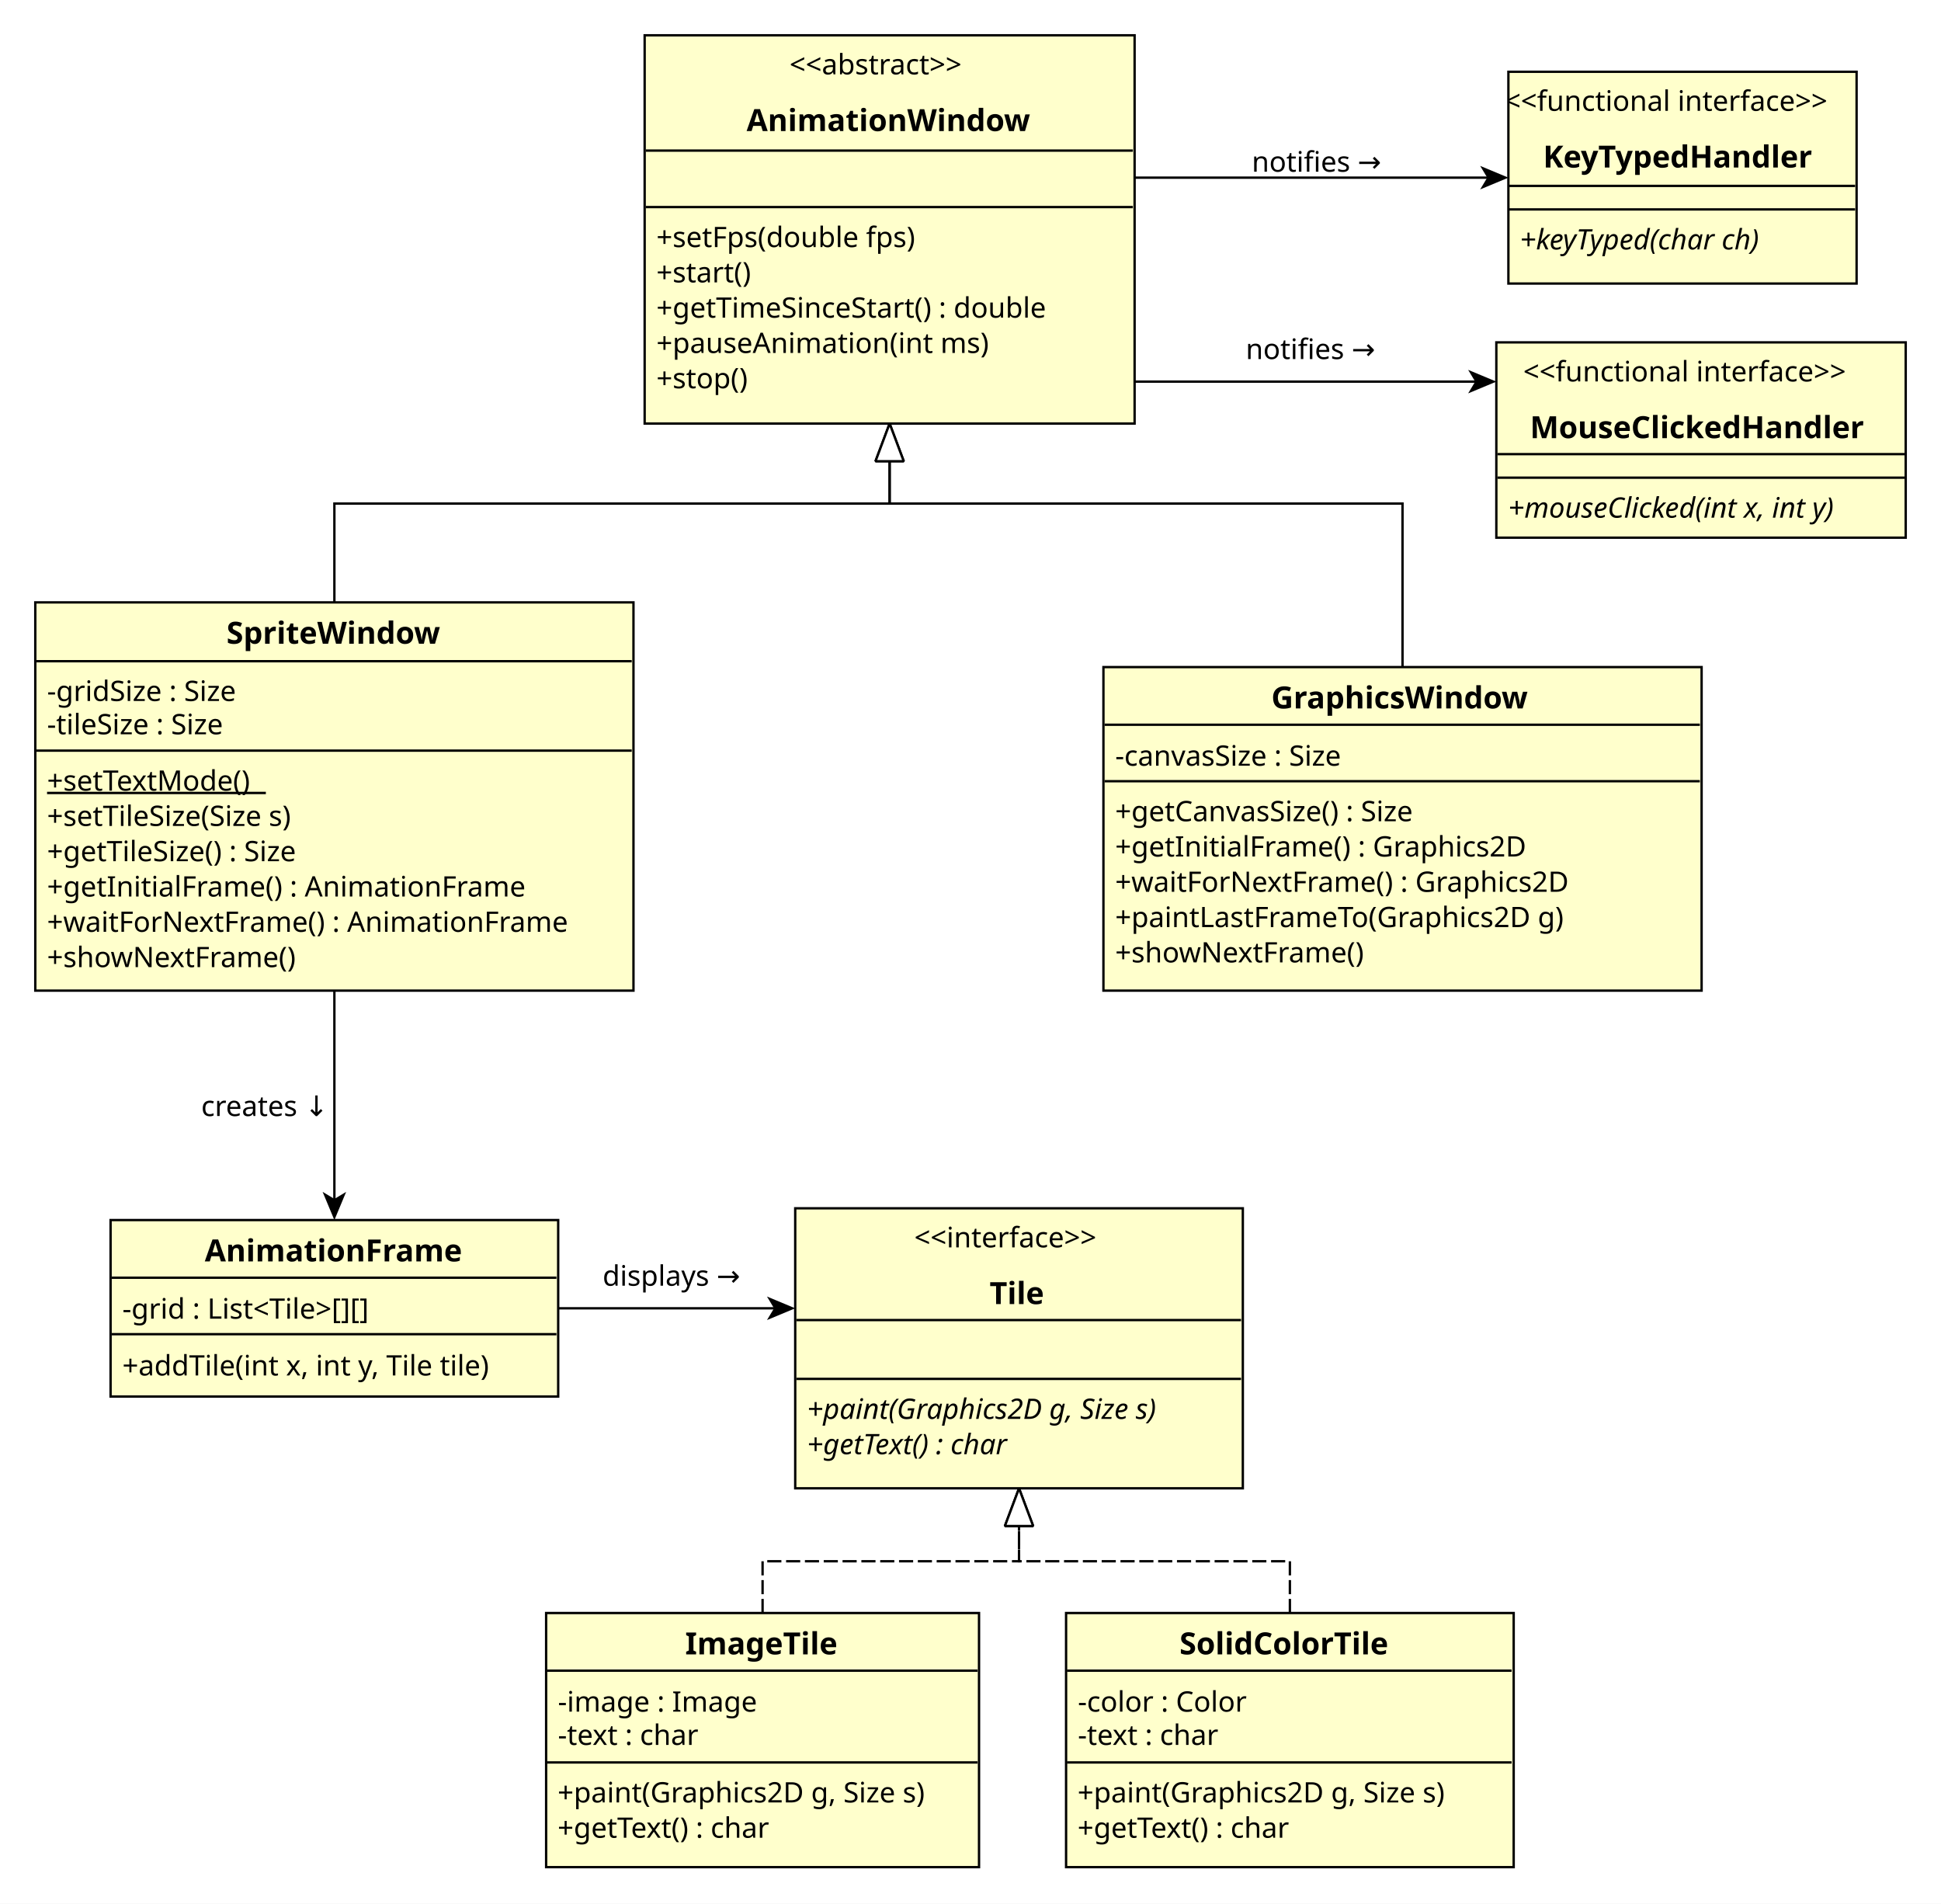
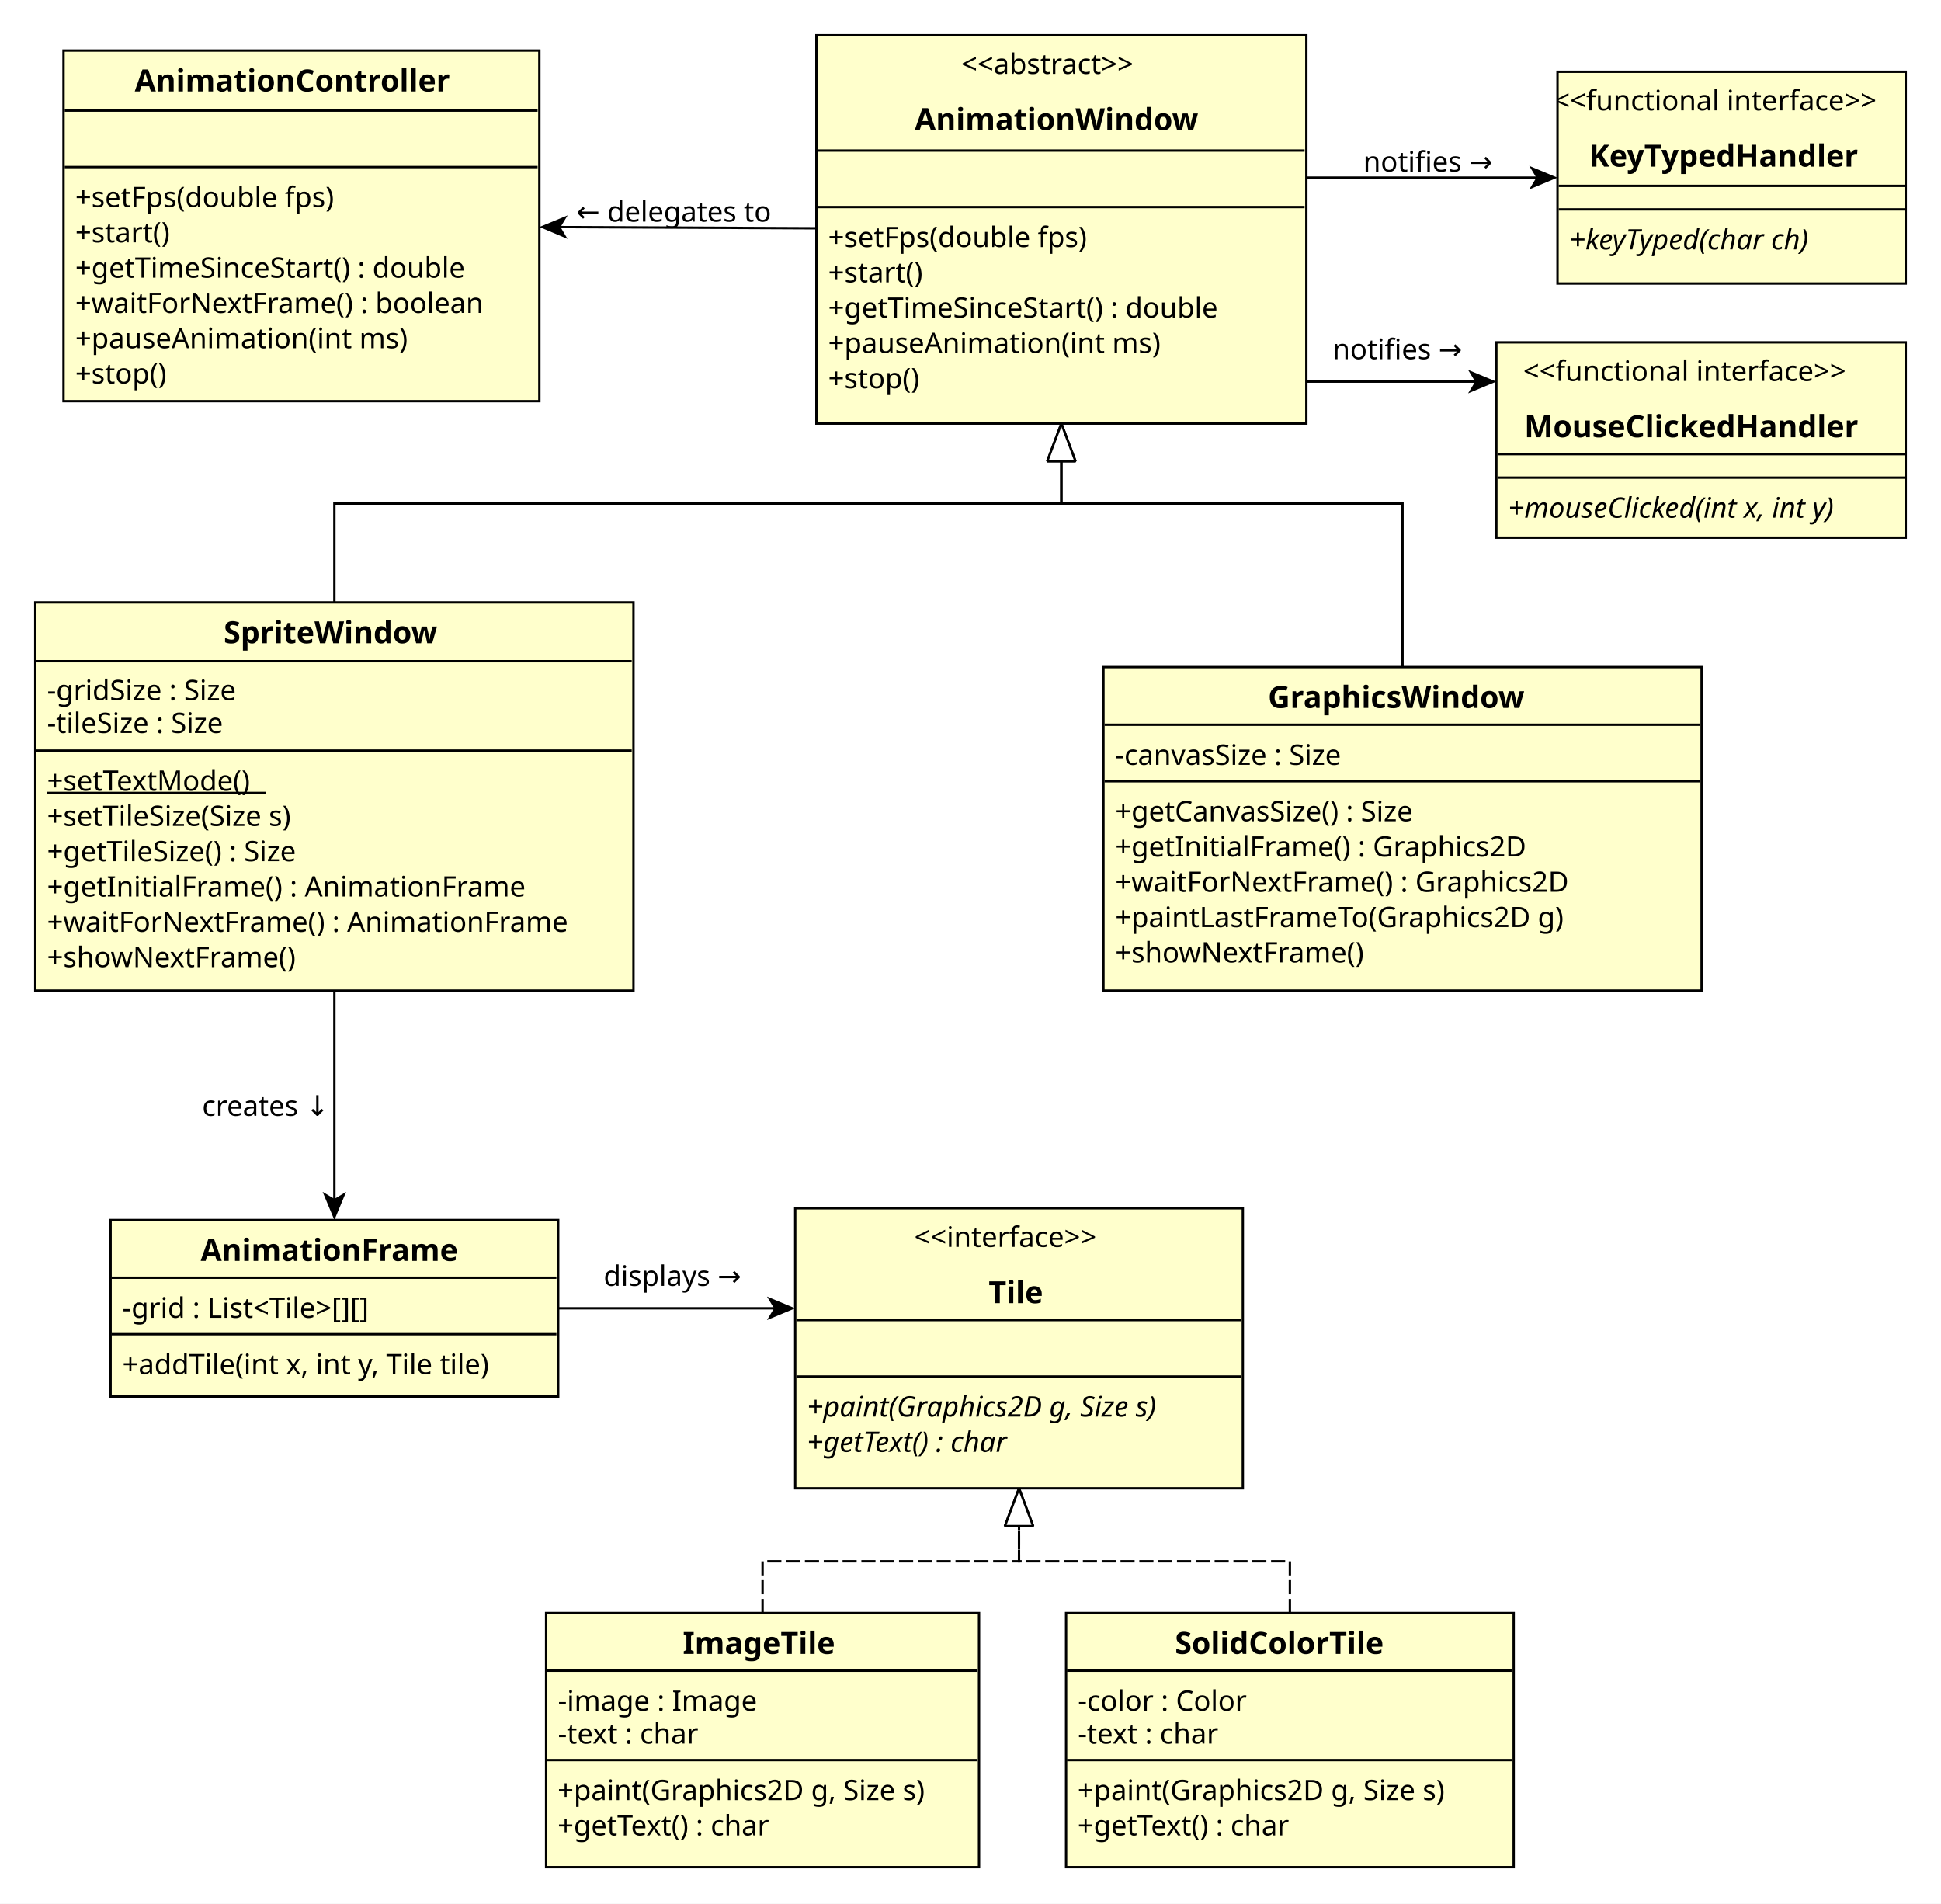
<svg xmlns="http://www.w3.org/2000/svg" fill-opacity="1" color-rendering="auto" color-interpolation="auto" text-rendering="auto" stroke="black" stroke-linecap="square" width="825" stroke-miterlimit="10" shape-rendering="auto" stroke-opacity="1" fill="black" stroke-dasharray="none" font-weight="normal" stroke-width="1" height="809" font-family="'Dialog'" font-style="normal" stroke-linejoin="miter" font-size="12px" stroke-dashoffset="0" image-rendering="auto">
  <defs id="genericDefs" />
  <g>
    <defs id="defs1">
      <clipPath clipPathUnits="userSpaceOnUse" id="clipPath1">
        <path d="M0 0 L825 0 L825 809 L0 809 L0 0 Z" />
      </clipPath>
      <clipPath clipPathUnits="userSpaceOnUse" id="clipPath2">
        <path d="M93 -129 L918 -129 L918 680 L93 680 L93 -129 Z" />
      </clipPath>
      <clipPath clipPathUnits="userSpaceOnUse" id="clipPath3">
        <path d="M108 127 L108 292 L362 292 L362 127 Z" />
      </clipPath>
      <clipPath clipPathUnits="userSpaceOnUse" id="clipPath4">
        <path d="M0 0 L0 90 L235 90 L235 0 Z" />
      </clipPath>
      <clipPath clipPathUnits="userSpaceOnUse" id="clipPath5">
        <path d="M140 389 L140 464 L330 464 L330 389 Z" />
      </clipPath>
      <clipPath clipPathUnits="userSpaceOnUse" id="clipPath6">
        <path d="M431 384 L431 503 L621 503 L621 384 Z" />
      </clipPath>
      <clipPath clipPathUnits="userSpaceOnUse" id="clipPath7">
        <path d="M0 0 L0 30 L175 30 L175 0 Z" />
      </clipPath>
      <clipPath clipPathUnits="userSpaceOnUse" id="clipPath8">
        <path d="M325 556 L325 664 L509 664 L509 556 Z" />
      </clipPath>
      <clipPath clipPathUnits="userSpaceOnUse" id="clipPath9">
        <path d="M546 556 L546 664 L736 664 L736 556 Z" />
      </clipPath>
      <clipPath clipPathUnits="userSpaceOnUse" id="clipPath10">
-         <path d="M734 -98 L734 -8 L882 -8 L882 -98 Z" />
+         <path d="M755 -98 L755 -8 L903 -8 L903 -98 Z" />
      </clipPath>
      <clipPath clipPathUnits="userSpaceOnUse" id="clipPath11">
        <path d="M0 0 L0 15 L125 15 L125 0 Z" />
      </clipPath>
      <clipPath clipPathUnits="userSpaceOnUse" id="clipPath12">
        <path d="M729 16 L729 99 L903 99 L903 16 Z" />
      </clipPath>
      <clipPath clipPathUnits="userSpaceOnUse" id="clipPath13">
        <path d="M0 0 L0 15 L163 15 L163 0 Z" />
      </clipPath>
      <clipPath clipPathUnits="userSpaceOnUse" id="clipPath14">
-         <path d="M367 -114 L367 51 L575 51 L575 -114 Z" />
+         <path d="M440 -114 L440 51 L648 51 L648 -114 Z" />
      </clipPath>
      <clipPath clipPathUnits="userSpaceOnUse" id="clipPath15">
        <path d="M0 0 L0 75 L180 75 L180 0 Z" />
      </clipPath>
      <clipPath clipPathUnits="userSpaceOnUse" id="clipPath16">
        <path d="M562 154 L562 291 L816 291 L816 154 Z" />
      </clipPath>
      <clipPath clipPathUnits="userSpaceOnUse" id="clipPath17">
        <path d="M0 0 L0 75 L210 75 L210 0 Z" />
+       </clipPath>
+       <clipPath clipPathUnits="userSpaceOnUse" id="clipPath18">
+         <path d="M120 -107 L120 42 L322 42 L322 -107 Z" />
+       </clipPath>
+       <clipPath clipPathUnits="userSpaceOnUse" id="clipPath19">
+         <path d="M0 0 L0 90 L180 90 L180 0 Z" />
      </clipPath>
    </defs>
    <g fill="white" text-rendering="geometricPrecision" shape-rendering="geometricPrecision" transform="translate(-93,129)" stroke="white">
      <rect x="93" width="825" height="809" y="-129" clip-path="url(#clipPath2)" stroke="none" />
    </g>
    <g fill="rgb(255,255,204)" text-rendering="geometricPrecision" shape-rendering="geometricPrecision" transform="matrix(1,0,0,1,-93,129)" stroke="rgb(255,255,204)">
      <rect x="108" width="254.25" height="165" y="127" clip-path="url(#clipPath2)" stroke="none" />
    </g>
    <g text-rendering="geometricPrecision" stroke-miterlimit="1.45" shape-rendering="geometricPrecision" transform="matrix(1,0,0,1,-93,129)" stroke-linecap="butt">
      <rect fill="none" x="108" width="254.25" height="165" y="127" clip-path="url(#clipPath2)" />
-       <text x="189.269" font-size="13px" y="144.568" clip-path="url(#clipPath3)" font-family="sans-serif" stroke="none" font-weight="bold" xml:space="preserve">SpriteWindow</text>
+       <text x="188.073" font-size="13px" y="144.352" clip-path="url(#clipPath3)" font-family="sans-serif" stroke="none" font-weight="bold" xml:space="preserve">SpriteWindow</text>
      <line stroke-linecap="square" clip-path="url(#clipPath3)" fill="none" x1="109" x2="361" y1="152" y2="152" stroke-miterlimit="10" />
-       <text x="113" xml:space="preserve" y="168.912" clip-path="url(#clipPath3)" font-family="sans-serif" stroke="none">-gridSize : Size</text>
-       <text x="113" xml:space="preserve" y="183.045" clip-path="url(#clipPath3)" font-family="sans-serif" stroke="none">-tileSize : Size</text>
+       <text x="113" xml:space="preserve" y="168.529" clip-path="url(#clipPath3)" font-family="sans-serif" stroke="none">-gridSize : Size</text>
+       <text x="113" xml:space="preserve" y="182.492" clip-path="url(#clipPath3)" font-family="sans-serif" stroke="none">-tileSize : Size</text>
      <line stroke-linecap="square" clip-path="url(#clipPath3)" fill="none" x1="109" x2="361" y1="190" y2="190" stroke-miterlimit="10" />
    </g>
    <g text-rendering="geometricPrecision" stroke-miterlimit="1.45" shape-rendering="geometricPrecision" font-family="sans-serif" transform="matrix(1,0,0,1,-93,129) translate(113,195)" stroke-linecap="butt">
      <text x="0" xml:space="preserve" y="12" clip-path="url(#clipPath4)" stroke="none">+setTextMode()</text>
      <line y2="13" fill="none" x1="0" clip-path="url(#clipPath4)" x2="93" y1="13" />
      <text x="93" xml:space="preserve" y="12" clip-path="url(#clipPath4)" stroke="none"> </text>
      <text x="0" xml:space="preserve" y="27" clip-path="url(#clipPath4)" stroke="none">+setTileSize(Size s)</text>
      <text x="112" xml:space="preserve" y="27" clip-path="url(#clipPath4)" stroke="none"> </text>
      <text x="0" xml:space="preserve" y="42" clip-path="url(#clipPath4)" stroke="none">+getTileSize() : Size</text>
      <text x="115" xml:space="preserve" y="42" clip-path="url(#clipPath4)" stroke="none"> </text>
      <text x="0" xml:space="preserve" y="57" clip-path="url(#clipPath4)" stroke="none">+getInitialFrame() : AnimationFrame</text>
      <text x="207" xml:space="preserve" y="57" clip-path="url(#clipPath4)" stroke="none"> </text>
      <text x="0" xml:space="preserve" y="72" clip-path="url(#clipPath4)" stroke="none">+waitForNextFrame() : AnimationFrame  </text>
      <text x="235" xml:space="preserve" y="72" clip-path="url(#clipPath4)" stroke="none"> </text>
      <text x="0" xml:space="preserve" y="87" clip-path="url(#clipPath4)" stroke="none">+showNextFrame()</text>
      <text x="110" xml:space="preserve" y="87" clip-path="url(#clipPath4)" stroke="none"> </text>
    </g>
    <g fill="rgb(255,255,204)" text-rendering="geometricPrecision" shape-rendering="geometricPrecision" transform="matrix(1,0,0,1,-93,129)" stroke="rgb(255,255,204)">
      <rect x="140" width="190.25" height="75" y="389.5" clip-path="url(#clipPath2)" stroke="none" />
    </g>
    <g text-rendering="geometricPrecision" stroke-miterlimit="1.45" shape-rendering="geometricPrecision" transform="matrix(1,0,0,1,-93,129)" stroke-linecap="butt">
      <rect fill="none" x="140" width="190.25" height="75" y="389.5" clip-path="url(#clipPath2)" />
-       <text x="180.043" font-size="13px" y="407.068" clip-path="url(#clipPath5)" font-family="sans-serif" stroke="none" font-weight="bold" xml:space="preserve">AnimationFrame</text>
+       <text x="178.288" font-size="13px" y="406.853" clip-path="url(#clipPath5)" font-family="sans-serif" stroke="none" font-weight="bold" xml:space="preserve">AnimationFrame</text>
      <line stroke-linecap="square" clip-path="url(#clipPath5)" fill="none" x1="141" x2="329" y1="414" y2="414" stroke-miterlimit="10" />
-       <text x="145" xml:space="preserve" y="431.412" clip-path="url(#clipPath5)" font-family="sans-serif" stroke="none">-grid : List&lt;Tile&gt;[][]</text>
+       <text x="145" xml:space="preserve" y="431.029" clip-path="url(#clipPath5)" font-family="sans-serif" stroke="none">-grid : List&lt;Tile&gt;[][]</text>
      <line stroke-linecap="square" clip-path="url(#clipPath5)" fill="none" x1="141" x2="329" y1="438" y2="438" stroke-miterlimit="10" />
-       <text x="145" xml:space="preserve" y="455.545" clip-path="url(#clipPath5)" font-family="sans-serif" stroke="none">+addTile(int x, int y, Tile tile)</text>
+       <text x="145" xml:space="preserve" y="454.992" clip-path="url(#clipPath5)" font-family="sans-serif" stroke="none">+addTile(int x, int y, Tile tile)</text>
    </g>
    <g fill="rgb(255,255,204)" text-rendering="geometricPrecision" shape-rendering="geometricPrecision" transform="matrix(1,0,0,1,-93,129)" stroke="rgb(255,255,204)">
      <rect x="431" width="190.25" height="119" y="384.5" clip-path="url(#clipPath2)" stroke="none" />
    </g>
    <g text-rendering="geometricPrecision" stroke-miterlimit="1.45" shape-rendering="geometricPrecision" transform="matrix(1,0,0,1,-93,129)" stroke-linecap="butt">
      <rect fill="none" x="431" width="190.25" height="119" y="384.5" clip-path="url(#clipPath2)" />
-       <text x="481.611" xml:space="preserve" y="401.102" clip-path="url(#clipPath6)" font-family="sans-serif" stroke="none">&lt;&lt;interface&gt;&gt;</text>
-       <text x="513.604" font-size="13px" y="425.201" clip-path="url(#clipPath6)" font-family="sans-serif" stroke="none" font-weight="bold" xml:space="preserve">Tile</text>
+       <text x="481.611" xml:space="preserve" y="400.902" clip-path="url(#clipPath6)" font-family="sans-serif" stroke="none">&lt;&lt;interface&gt;&gt;</text>
+       <text x="513.201" font-size="13px" y="424.815" clip-path="url(#clipPath6)" font-family="sans-serif" stroke="none" font-weight="bold" xml:space="preserve">Tile</text>
      <line stroke-linecap="square" clip-path="url(#clipPath6)" fill="none" x1="432" x2="620" y1="432" y2="432" stroke-miterlimit="10" />
-       <text x="436" xml:space="preserve" y="449.545" clip-path="url(#clipPath6)" font-family="sans-serif" stroke="none"> </text>
-       <line stroke-linecap="square" clip-path="url(#clipPath6)" fill="none" x1="432" x2="620" y1="457" y2="457" stroke-miterlimit="10" />
-     </g>
-     <g stroke-linecap="butt" transform="matrix(1,0,0,1,-93,129) translate(436,462)" text-rendering="geometricPrecision" font-family="sans-serif" shape-rendering="geometricPrecision" font-style="italic" stroke-miterlimit="1.45">
+       <text x="436" xml:space="preserve" y="448.992" clip-path="url(#clipPath6)" font-family="sans-serif" stroke="none"> </text>
+       <line stroke-linecap="square" clip-path="url(#clipPath6)" fill="none" x1="432" x2="620" y1="456" y2="456" stroke-miterlimit="10" />
+     </g>
+     <g stroke-linecap="butt" transform="matrix(1,0,0,1,-93,129) translate(436,461)" text-rendering="geometricPrecision" font-family="sans-serif" shape-rendering="geometricPrecision" font-style="italic" stroke-miterlimit="1.45">
      <text x="0" xml:space="preserve" y="12" clip-path="url(#clipPath7)" stroke="none">+paint(Graphics2D g, Size s)  </text>
      <text x="175" xml:space="preserve" y="12" clip-path="url(#clipPath7)" stroke="none"> </text>
      <text x="0" xml:space="preserve" y="27" clip-path="url(#clipPath7)" stroke="none">+getText() : char</text>
    </g>
    <g fill="rgb(255,255,204)" text-rendering="geometricPrecision" shape-rendering="geometricPrecision" transform="matrix(1,0,0,1,-93,129)" stroke="rgb(255,255,204)">
      <rect x="325.125" width="184" height="108" y="556.5" clip-path="url(#clipPath2)" stroke="none" />
    </g>
    <g text-rendering="geometricPrecision" stroke-miterlimit="1.45" shape-rendering="geometricPrecision" transform="matrix(1,0,0,1,-93,129)" stroke-linecap="butt">
      <rect fill="none" x="325.125" width="184" height="108" y="556.5" clip-path="url(#clipPath2)" />
-       <text x="384.228" font-size="13px" y="574.068" clip-path="url(#clipPath8)" font-family="sans-serif" stroke="none" font-weight="bold" xml:space="preserve">ImageTile</text>
+       <text x="383.203" font-size="13px" y="573.852" clip-path="url(#clipPath8)" font-family="sans-serif" stroke="none" font-weight="bold" xml:space="preserve">ImageTile</text>
      <line stroke-linecap="square" clip-path="url(#clipPath8)" fill="none" x1="326" x2="508" y1="581" y2="581" stroke-miterlimit="10" />
-       <text x="330.125" xml:space="preserve" y="598.412" clip-path="url(#clipPath8)" font-family="sans-serif" stroke="none">-image : Image</text>
-       <text x="330.125" xml:space="preserve" y="612.545" clip-path="url(#clipPath8)" font-family="sans-serif" stroke="none">-text : char</text>
-       <line stroke-linecap="square" clip-path="url(#clipPath8)" fill="none" x1="326" x2="508" y1="620" y2="620" stroke-miterlimit="10" />
-     </g>
-     <g text-rendering="geometricPrecision" stroke-miterlimit="1.45" shape-rendering="geometricPrecision" font-family="sans-serif" transform="matrix(1,0,0,1,-93,129) translate(330,625)" stroke-linecap="butt">
+       <text x="330.125" xml:space="preserve" y="598.029" clip-path="url(#clipPath8)" font-family="sans-serif" stroke="none">-image : Image</text>
+       <text x="330.125" xml:space="preserve" y="611.992" clip-path="url(#clipPath8)" font-family="sans-serif" stroke="none">-text : char</text>
+       <line stroke-linecap="square" clip-path="url(#clipPath8)" fill="none" x1="326" x2="508" y1="619" y2="619" stroke-miterlimit="10" />
+     </g>
+     <g text-rendering="geometricPrecision" stroke-miterlimit="1.45" shape-rendering="geometricPrecision" font-family="sans-serif" transform="matrix(1,0,0,1,-93,129) translate(330,624)" stroke-linecap="butt">
      <text x="0" xml:space="preserve" y="12" clip-path="url(#clipPath7)" stroke="none">+paint(Graphics2D g, Size s)  </text>
      <text x="175" xml:space="preserve" y="12" clip-path="url(#clipPath7)" stroke="none"> </text>
      <text x="0" xml:space="preserve" y="27" clip-path="url(#clipPath7)" stroke="none">+getText() : char</text>
    </g>
    <g fill="rgb(255,255,204)" text-rendering="geometricPrecision" shape-rendering="geometricPrecision" transform="matrix(1,0,0,1,-93,129)" stroke="rgb(255,255,204)">
      <rect x="546.125" width="190.25" height="108" y="556.5" clip-path="url(#clipPath2)" stroke="none" />
    </g>
    <g text-rendering="geometricPrecision" stroke-miterlimit="1.45" shape-rendering="geometricPrecision" transform="matrix(1,0,0,1,-93,129)" stroke-linecap="butt">
      <rect fill="none" x="546.125" width="190.25" height="108" y="556.5" clip-path="url(#clipPath2)" />
-       <text x="594.328" font-size="13px" y="574.068" clip-path="url(#clipPath9)" font-family="sans-serif" stroke="none" font-weight="bold" xml:space="preserve">SolidColorTile</text>
+       <text x="592.376" font-size="13px" y="573.852" clip-path="url(#clipPath9)" font-family="sans-serif" stroke="none" font-weight="bold" xml:space="preserve">SolidColorTile</text>
      <line stroke-linecap="square" clip-path="url(#clipPath9)" fill="none" x1="547" x2="735" y1="581" y2="581" stroke-miterlimit="10" />
-       <text x="551.125" xml:space="preserve" y="598.412" clip-path="url(#clipPath9)" font-family="sans-serif" stroke="none">-color : Color</text>
-       <text x="551.125" xml:space="preserve" y="612.545" clip-path="url(#clipPath9)" font-family="sans-serif" stroke="none">-text : char</text>
-       <line stroke-linecap="square" clip-path="url(#clipPath9)" fill="none" x1="547" x2="735" y1="620" y2="620" stroke-miterlimit="10" />
-     </g>
-     <g text-rendering="geometricPrecision" stroke-miterlimit="1.45" shape-rendering="geometricPrecision" font-family="sans-serif" transform="matrix(1,0,0,1,-93,129) translate(551,625)" stroke-linecap="butt">
+       <text x="551.125" xml:space="preserve" y="598.029" clip-path="url(#clipPath9)" font-family="sans-serif" stroke="none">-color : Color</text>
+       <text x="551.125" xml:space="preserve" y="611.992" clip-path="url(#clipPath9)" font-family="sans-serif" stroke="none">-text : char</text>
+       <line stroke-linecap="square" clip-path="url(#clipPath9)" fill="none" x1="547" x2="735" y1="619" y2="619" stroke-miterlimit="10" />
+     </g>
+     <g text-rendering="geometricPrecision" stroke-miterlimit="1.45" shape-rendering="geometricPrecision" font-family="sans-serif" transform="matrix(1,0,0,1,-93,129) translate(551,624)" stroke-linecap="butt">
      <text x="0" xml:space="preserve" y="12" clip-path="url(#clipPath7)" stroke="none">+paint(Graphics2D g, Size s)  </text>
      <text x="175" xml:space="preserve" y="12" clip-path="url(#clipPath7)" stroke="none"> </text>
      <text x="0" xml:space="preserve" y="27" clip-path="url(#clipPath7)" stroke="none">+getText() : char</text>
    </g>
    <g fill="rgb(255,255,204)" text-rendering="geometricPrecision" shape-rendering="geometricPrecision" transform="matrix(1,0,0,1,-93,129)" stroke="rgb(255,255,204)">
-       <rect x="734.125" width="148" height="90" y="-98.5" clip-path="url(#clipPath2)" stroke="none" />
-     </g>
-     <g text-rendering="geometricPrecision" stroke-miterlimit="1.45" shape-rendering="geometricPrecision" transform="matrix(1,0,0,1,-93,129)" stroke-linecap="butt">
-       <rect fill="none" x="734.125" width="148" height="90" y="-98.5" clip-path="url(#clipPath2)" />
-       <text x="732.551" xml:space="preserve" y="-81.898" clip-path="url(#clipPath10)" font-family="sans-serif" stroke="none">&lt;&lt;functional interface&gt;&gt;</text>
-       <text x="748.87" font-size="13px" y="-57.799" clip-path="url(#clipPath10)" font-family="sans-serif" stroke="none" font-weight="bold" xml:space="preserve">KeyTypedHandler</text>
-       <line stroke-linecap="square" clip-path="url(#clipPath10)" fill="none" x1="735" x2="881" y1="-50" y2="-50" stroke-miterlimit="10" />
-       <line stroke-linecap="square" clip-path="url(#clipPath10)" fill="none" x1="735" x2="881" y1="-40" y2="-40" stroke-miterlimit="10" />
-     </g>
-     <g stroke-linecap="butt" transform="matrix(1,0,0,1,-93,129) translate(739,-35)" text-rendering="geometricPrecision" font-family="sans-serif" shape-rendering="geometricPrecision" font-style="italic" stroke-miterlimit="1.45">
+       <rect x="755" width="148" height="90" y="-98.5" clip-path="url(#clipPath2)" stroke="none" />
+     </g>
+     <g text-rendering="geometricPrecision" stroke-miterlimit="1.45" shape-rendering="geometricPrecision" transform="matrix(1,0,0,1,-93,129)" stroke-linecap="butt">
+       <rect fill="none" x="755" width="148" height="90" y="-98.5" clip-path="url(#clipPath2)" />
+       <text x="753.426" xml:space="preserve" y="-82.098" clip-path="url(#clipPath10)" font-family="sans-serif" stroke="none">&lt;&lt;functional interface&gt;&gt;</text>
+       <text x="768.399" font-size="13px" y="-58.185" clip-path="url(#clipPath10)" font-family="sans-serif" stroke="none" font-weight="bold" xml:space="preserve">KeyTypedHandler</text>
+       <line stroke-linecap="square" clip-path="url(#clipPath10)" fill="none" x1="756" x2="902" y1="-50" y2="-50" stroke-miterlimit="10" />
+       <line stroke-linecap="square" clip-path="url(#clipPath10)" fill="none" x1="756" x2="902" y1="-40" y2="-40" stroke-miterlimit="10" />
+     </g>
+     <g stroke-linecap="butt" transform="matrix(1,0,0,1,-93,129) translate(760,-35)" text-rendering="geometricPrecision" font-family="sans-serif" shape-rendering="geometricPrecision" font-style="italic" stroke-miterlimit="1.45">
      <text x="0" xml:space="preserve" y="12" clip-path="url(#clipPath11)" stroke="none">+keyTyped(char ch)  </text>
    </g>
    <g fill="rgb(255,255,204)" text-rendering="geometricPrecision" shape-rendering="geometricPrecision" transform="matrix(1,0,0,1,-93,129)" stroke="rgb(255,255,204)">
      <rect x="729" width="174" height="83" y="16.5" clip-path="url(#clipPath2)" stroke="none" />
    </g>
    <g text-rendering="geometricPrecision" stroke-miterlimit="1.45" shape-rendering="geometricPrecision" transform="matrix(1,0,0,1,-93,129)" stroke-linecap="butt">
      <rect fill="none" x="729" width="174" height="83" y="16.5" clip-path="url(#clipPath2)" />
-       <text x="740.426" xml:space="preserve" y="33.102" clip-path="url(#clipPath12)" font-family="sans-serif" stroke="none">&lt;&lt;functional interface&gt;&gt;</text>
-       <text x="743.303" font-size="13px" y="57.201" clip-path="url(#clipPath12)" font-family="sans-serif" stroke="none" font-weight="bold" xml:space="preserve">MouseClickedHandler</text>
+       <text x="740.426" xml:space="preserve" y="32.902" clip-path="url(#clipPath12)" font-family="sans-serif" stroke="none">&lt;&lt;functional interface&gt;&gt;</text>
+       <text x="740.879" font-size="13px" y="56.815" clip-path="url(#clipPath12)" font-family="sans-serif" stroke="none" font-weight="bold" xml:space="preserve">MouseClickedHandler</text>
      <line stroke-linecap="square" clip-path="url(#clipPath12)" fill="none" x1="730" x2="902" y1="64" y2="64" stroke-miterlimit="10" />
      <line stroke-linecap="square" clip-path="url(#clipPath12)" fill="none" x1="730" x2="902" y1="74" y2="74" stroke-miterlimit="10" />
    </g>
    <g stroke-linecap="butt" transform="matrix(1,0,0,1,-93,129) translate(734,79)" text-rendering="geometricPrecision" font-family="sans-serif" shape-rendering="geometricPrecision" font-style="italic" stroke-miterlimit="1.45">
      <text x="0" xml:space="preserve" y="12" clip-path="url(#clipPath13)" stroke="none">+mouseClicked(int x, int y)  </text>
    </g>
    <g fill="rgb(255,255,204)" text-rendering="geometricPrecision" shape-rendering="geometricPrecision" transform="matrix(1,0,0,1,-93,129)" stroke="rgb(255,255,204)">
-       <rect x="367" width="208.25" height="165" y="-114" clip-path="url(#clipPath2)" stroke="none" />
-     </g>
-     <g text-rendering="geometricPrecision" stroke-miterlimit="1.45" shape-rendering="geometricPrecision" transform="matrix(1,0,0,1,-93,129)" stroke-linecap="butt">
-       <rect fill="none" x="367" width="208.25" height="165" y="-114" clip-path="url(#clipPath2)" />
-       <text x="428.568" xml:space="preserve" y="-97.398" clip-path="url(#clipPath14)" font-family="sans-serif" stroke="none">&lt;&lt;abstract&gt;&gt;</text>
-       <text x="410.34" font-size="13px" y="-73.299" clip-path="url(#clipPath14)" font-family="sans-serif" stroke="none" font-weight="bold" xml:space="preserve">AnimationWindow</text>
-       <line stroke-linecap="square" clip-path="url(#clipPath14)" fill="none" x1="368" x2="574" y1="-65" y2="-65" stroke-miterlimit="10" />
-       <text x="372" xml:space="preserve" y="-48.955" clip-path="url(#clipPath14)" font-family="sans-serif" stroke="none"> </text>
-       <line stroke-linecap="square" clip-path="url(#clipPath14)" fill="none" x1="368" x2="574" y1="-41" y2="-41" stroke-miterlimit="10" />
-     </g>
-     <g text-rendering="geometricPrecision" stroke-miterlimit="1.45" shape-rendering="geometricPrecision" font-family="sans-serif" transform="matrix(1,0,0,1,-93,129) translate(372,-36)" stroke-linecap="butt">
+       <rect x="440" width="208.25" height="165" y="-114" clip-path="url(#clipPath2)" stroke="none" />
+     </g>
+     <g text-rendering="geometricPrecision" stroke-miterlimit="1.45" shape-rendering="geometricPrecision" transform="matrix(1,0,0,1,-93,129)" stroke-linecap="butt">
+       <rect fill="none" x="440" width="208.25" height="165" y="-114" clip-path="url(#clipPath2)" />
+       <text x="501.568" xml:space="preserve" y="-97.598" clip-path="url(#clipPath14)" font-family="sans-serif" stroke="none">&lt;&lt;abstract&gt;&gt;</text>
+       <text x="481.788" font-size="13px" y="-73.685" clip-path="url(#clipPath14)" font-family="sans-serif" stroke="none" font-weight="bold" xml:space="preserve">AnimationWindow</text>
+       <line stroke-linecap="square" clip-path="url(#clipPath14)" fill="none" x1="441" x2="647" y1="-65" y2="-65" stroke-miterlimit="10" />
+       <text x="445" xml:space="preserve" y="-49.508" clip-path="url(#clipPath14)" font-family="sans-serif" stroke="none"> </text>
+       <line stroke-linecap="square" clip-path="url(#clipPath14)" fill="none" x1="441" x2="647" y1="-41" y2="-41" stroke-miterlimit="10" />
+     </g>
+     <g text-rendering="geometricPrecision" stroke-miterlimit="1.45" shape-rendering="geometricPrecision" font-family="sans-serif" transform="matrix(1,0,0,1,-93,129) translate(445,-36)" stroke-linecap="butt">
      <text x="0" xml:space="preserve" y="12" clip-path="url(#clipPath15)" stroke="none">+setFps(double fps)</text>
      <text x="117" xml:space="preserve" y="12" clip-path="url(#clipPath15)" stroke="none"> </text>
      <text x="0" xml:space="preserve" y="27" clip-path="url(#clipPath15)" stroke="none">+start()</text>
      <text x="44" xml:space="preserve" y="27" clip-path="url(#clipPath15)" stroke="none"> </text>
      <text x="0" xml:space="preserve" y="42" clip-path="url(#clipPath15)" stroke="none">+getTimeSinceStart() : double  </text>
      <text x="180" xml:space="preserve" y="42" clip-path="url(#clipPath15)" stroke="none"> </text>
      <text x="0" xml:space="preserve" y="57" clip-path="url(#clipPath15)" stroke="none">+pauseAnimation(int ms)</text>
      <text x="145" xml:space="preserve" y="57" clip-path="url(#clipPath15)" stroke="none"> </text>
      <text x="0" xml:space="preserve" y="72" clip-path="url(#clipPath15)" stroke="none">+stop()</text>
      <text x="43" xml:space="preserve" y="72" clip-path="url(#clipPath15)" stroke="none"> </text>
    </g>
    <g fill="rgb(255,255,204)" text-rendering="geometricPrecision" shape-rendering="geometricPrecision" transform="matrix(1,0,0,1,-93,129)" stroke="rgb(255,255,204)">
      <rect x="562" width="254.25" height="137.5" y="154.5" clip-path="url(#clipPath2)" stroke="none" />
    </g>
    <g text-rendering="geometricPrecision" stroke-miterlimit="1.45" shape-rendering="geometricPrecision" transform="matrix(1,0,0,1,-93,129)" stroke-linecap="butt">
      <rect fill="none" x="562" width="254.25" height="137.5" y="154.5" clip-path="url(#clipPath2)" />
-       <text x="633.355" font-size="13px" y="172.068" clip-path="url(#clipPath16)" font-family="sans-serif" stroke="none" font-weight="bold" xml:space="preserve">GraphicsWindow</text>
+       <text x="631.945" font-size="13px" y="171.852" clip-path="url(#clipPath16)" font-family="sans-serif" stroke="none" font-weight="bold" xml:space="preserve">GraphicsWindow</text>
      <line stroke-linecap="square" clip-path="url(#clipPath16)" fill="none" x1="563" x2="815" y1="179" y2="179" stroke-miterlimit="10" />
-       <text x="567" xml:space="preserve" y="196.412" clip-path="url(#clipPath16)" font-family="sans-serif" stroke="none">-canvasSize : Size</text>
+       <text x="567" xml:space="preserve" y="196.029" clip-path="url(#clipPath16)" font-family="sans-serif" stroke="none">-canvasSize : Size</text>
      <line stroke-linecap="square" clip-path="url(#clipPath16)" fill="none" x1="563" x2="815" y1="203" y2="203" stroke-miterlimit="10" />
    </g>
    <g text-rendering="geometricPrecision" stroke-miterlimit="1.45" shape-rendering="geometricPrecision" font-family="sans-serif" transform="matrix(1,0,0,1,-93,129) translate(567,208)" stroke-linecap="butt">
      <text x="0" xml:space="preserve" y="12" clip-path="url(#clipPath17)" stroke="none">+getCanvasSize() : Size</text>
      <text x="135" xml:space="preserve" y="12" clip-path="url(#clipPath17)" stroke="none"> </text>
      <text x="0" xml:space="preserve" y="27" clip-path="url(#clipPath17)" stroke="none">+getInitialFrame() : Graphics2D</text>
      <text x="182" xml:space="preserve" y="27" clip-path="url(#clipPath17)" stroke="none"> </text>
      <text x="0" xml:space="preserve" y="42" clip-path="url(#clipPath17)" stroke="none">+waitForNextFrame() : Graphics2D  </text>
      <text x="210" xml:space="preserve" y="42" clip-path="url(#clipPath17)" stroke="none"> </text>
      <text x="0" xml:space="preserve" y="57" clip-path="url(#clipPath17)" stroke="none">+paintLastFrameTo(Graphics2D g)  </text>
      <text x="208" xml:space="preserve" y="57" clip-path="url(#clipPath17)" stroke="none"> </text>
      <text x="0" xml:space="preserve" y="72" clip-path="url(#clipPath17)" stroke="none">+showNextFrame()</text>
      <text x="110" xml:space="preserve" y="72" clip-path="url(#clipPath17)" stroke="none"> </text>
    </g>
+     <g fill="rgb(255,255,204)" text-rendering="geometricPrecision" shape-rendering="geometricPrecision" transform="matrix(1,0,0,1,-93,129)" stroke="rgb(255,255,204)">
+       <rect x="120" width="202.25" height="149" y="-107.5" clip-path="url(#clipPath2)" stroke="none" />
+     </g>
+     <g text-rendering="geometricPrecision" stroke-miterlimit="1.45" shape-rendering="geometricPrecision" transform="matrix(1,0,0,1,-93,129)" stroke-linecap="butt">
+       <rect fill="none" x="120" width="202.25" height="149" y="-107.5" clip-path="url(#clipPath2)" />
+       <text x="150.273" font-size="13px" y="-90.147" clip-path="url(#clipPath18)" font-family="sans-serif" stroke="none" font-weight="bold" xml:space="preserve">AnimationController</text>
+       <line stroke-linecap="square" clip-path="url(#clipPath18)" fill="none" x1="121" x2="321" y1="-82" y2="-82" stroke-miterlimit="10" />
+       <text x="125" xml:space="preserve" y="-65.971" clip-path="url(#clipPath18)" font-family="sans-serif" stroke="none"> </text>
+       <line stroke-linecap="square" clip-path="url(#clipPath18)" fill="none" x1="121" x2="321" y1="-58" y2="-58" stroke-miterlimit="10" />
+     </g>
+     <g text-rendering="geometricPrecision" stroke-miterlimit="1.45" shape-rendering="geometricPrecision" font-family="sans-serif" transform="matrix(1,0,0,1,-93,129) translate(125,-53)" stroke-linecap="butt">
+       <text x="0" xml:space="preserve" y="12" clip-path="url(#clipPath19)" stroke="none">+setFps(double fps)</text>
+       <text x="117" xml:space="preserve" y="12" clip-path="url(#clipPath19)" stroke="none"> </text>
+       <text x="0" xml:space="preserve" y="27" clip-path="url(#clipPath19)" stroke="none">+start()</text>
+       <text x="44" xml:space="preserve" y="27" clip-path="url(#clipPath19)" stroke="none"> </text>
+       <text x="0" xml:space="preserve" y="42" clip-path="url(#clipPath19)" stroke="none">+getTimeSinceStart() : double  </text>
+       <text x="180" xml:space="preserve" y="42" clip-path="url(#clipPath19)" stroke="none"> </text>
+       <text x="0" xml:space="preserve" y="57" clip-path="url(#clipPath19)" stroke="none">+waitForNextFrame() : boolean</text>
+       <text x="180" xml:space="preserve" y="57" clip-path="url(#clipPath19)" stroke="none"> </text>
+       <text x="0" xml:space="preserve" y="72" clip-path="url(#clipPath19)" stroke="none">+pauseAnimation(int ms)</text>
+       <text x="145" xml:space="preserve" y="72" clip-path="url(#clipPath19)" stroke="none"> </text>
+       <text x="0" xml:space="preserve" y="87" clip-path="url(#clipPath19)" stroke="none">+stop()</text>
+       <text x="43" xml:space="preserve" y="87" clip-path="url(#clipPath19)" stroke="none"> </text>
+     </g>
    <g text-rendering="geometricPrecision" stroke-miterlimit="1.45" shape-rendering="geometricPrecision" transform="matrix(1,0,0,1,-93,129)" stroke-linecap="butt">
      <path fill="none" d="M235.125 291.976 L235.125 381.519" clip-path="url(#clipPath2)" />
      <path d="M235.125 389.519 L240.125 377.519 L235.125 380.519 L230.125 377.519 Z" clip-path="url(#clipPath2)" stroke="none" />
-       <text x="178.526" xml:space="preserve" y="345.285" clip-path="url(#clipPath2)" font-family="sans-serif" stroke="none">creates ↓</text>
+       <text x="178.928" xml:space="preserve" y="345.171" clip-path="url(#clipPath2)" font-family="sans-serif" stroke="none">creates ↓</text>
      <path fill="none" d="M330.276 427 L422.992 427" clip-path="url(#clipPath2)" />
      <path d="M430.992 427 L418.992 422 L421.992 427 L418.992 432 Z" clip-path="url(#clipPath2)" stroke="none" />
-       <text x="349.14" xml:space="preserve" y="417.402" clip-path="url(#clipPath2)" font-family="sans-serif" stroke="none">displays →</text>
-       <text x="378.727" xml:space="preserve" y="431.535" clip-path="url(#clipPath2)" font-family="sans-serif" stroke="none"> </text>
-       <text x="376.828" xml:space="preserve" y="445.668" clip-path="url(#clipPath2)" font-family="sans-serif" stroke="none">  </text>
+       <text x="349.573" xml:space="preserve" y="417.458" clip-path="url(#clipPath2)" font-family="sans-serif" stroke="none">displays →</text>
+       <text x="378.727" xml:space="preserve" y="431.421" clip-path="url(#clipPath2)" font-family="sans-serif" stroke="none"> </text>
+       <text x="376.828" xml:space="preserve" y="445.384" clip-path="url(#clipPath2)" font-family="sans-serif" stroke="none">  </text>
      <path fill="none" stroke-dasharray="6,2" d="M417.125 556.506 L417.125 534.5 L526.125 534.5 L526.125 518.523" clip-path="url(#clipPath2)" />
      <path fill="white" stroke-dasharray="6,2" d="M526.125 503.523 L520.125 519.523 L532.125 519.523 Z" clip-path="url(#clipPath2)" stroke="none" />
      <path fill="none" d="M526.125 503.523 L520.125 519.523 L532.125 519.523 Z" clip-path="url(#clipPath2)" />
      <path fill="none" stroke-dasharray="6,2" d="M641.25 556.506 L641.25 534.5 L526.125 534.5 L526.125 518.523" clip-path="url(#clipPath2)" />
      <path fill="white" stroke-dasharray="6,2" d="M526.125 503.523 L520.125 519.523 L532.125 519.523 Z" clip-path="url(#clipPath2)" stroke="none" />
      <path fill="none" d="M526.125 503.523 L520.125 519.523 L532.125 519.523 Z" clip-path="url(#clipPath2)" />
-       <path fill="none" d="M235.125 126.976 L235.125 85 L471.125 85 L471.125 66.011" clip-path="url(#clipPath2)" />
-       <path fill="white" d="M471.125 51.011 L465.125 67.011 L477.125 67.011 Z" clip-path="url(#clipPath2)" stroke="none" />
-       <path fill="none" d="M471.125 51.011 L465.125 67.011 L477.125 67.011 Z" clip-path="url(#clipPath2)" />
-       <path fill="none" d="M575.263 -53.5 L726.133 -53.5" clip-path="url(#clipPath2)" />
-       <path d="M734.133 -53.5 L722.133 -58.5 L725.133 -53.5 L722.133 -48.5 Z" clip-path="url(#clipPath2)" stroke="none" />
-       <text x="625.06" xml:space="preserve" y="-56.031" clip-path="url(#clipPath2)" font-family="sans-serif" stroke="none">notifies →</text>
-       <text x="652.789" xml:space="preserve" y="-41.898" clip-path="url(#clipPath2)" font-family="sans-serif" stroke="none"> </text>
-       <path fill="none" d="M575.278 33.18 L721.015 33.18" clip-path="url(#clipPath2)" />
-       <path d="M729.015 33.18 L717.015 28.18 L720.015 33.18 L717.015 38.18 Z" clip-path="url(#clipPath2)" stroke="none" />
-       <text x="622.497" xml:space="preserve" y="23.583" clip-path="url(#clipPath2)" font-family="sans-serif" stroke="none">notifies →</text>
-       <text x="650.227" xml:space="preserve" y="37.715" clip-path="url(#clipPath2)" font-family="sans-serif" stroke="none"> </text>
-       <text x="650.227" xml:space="preserve" y="51.848" clip-path="url(#clipPath2)" font-family="sans-serif" stroke="none"> </text>
-       <path fill="none" d="M689.125 154.496 L689.125 85 L471.125 85 L471.125 66.011" clip-path="url(#clipPath2)" />
-       <path fill="white" d="M471.125 51.011 L465.125 67.011 L477.125 67.011 Z" clip-path="url(#clipPath2)" stroke="none" />
-       <path fill="none" d="M471.125 51.011 L465.125 67.011 L477.125 67.011 Z" clip-path="url(#clipPath2)" />
+       <path fill="none" d="M235.125 126.976 L235.125 85 L544.125 85 L544.125 66.011" clip-path="url(#clipPath2)" />
+       <path fill="white" d="M544.125 51.011 L538.125 67.011 L550.125 67.011 Z" clip-path="url(#clipPath2)" stroke="none" />
+       <path fill="none" d="M544.125 51.011 L538.125 67.011 L550.125 67.011 Z" clip-path="url(#clipPath2)" />
+       <path fill="none" d="M648.243 -53.5 L746.994 -53.5" clip-path="url(#clipPath2)" />
+       <path d="M754.994 -53.5 L742.994 -58.5 L745.994 -53.5 L742.994 -48.5 Z" clip-path="url(#clipPath2)" stroke="none" />
+       <text x="672.431" xml:space="preserve" y="-56.06" clip-path="url(#clipPath2)" font-family="sans-serif" stroke="none">notifies →</text>
+       <text x="699.727" xml:space="preserve" y="-42.098" clip-path="url(#clipPath2)" font-family="sans-serif" stroke="none"> </text>
+       <path fill="none" d="M648.289 33.18 L720.991 33.18" clip-path="url(#clipPath2)" />
+       <path d="M728.991 33.18 L716.991 28.18 L719.991 33.18 L716.991 38.18 Z" clip-path="url(#clipPath2)" stroke="none" />
+       <text x="659.431" xml:space="preserve" y="23.638" clip-path="url(#clipPath2)" font-family="sans-serif" stroke="none">notifies →</text>
+       <text x="686.727" xml:space="preserve" y="37.601" clip-path="url(#clipPath2)" font-family="sans-serif" stroke="none"> </text>
+       <text x="686.727" xml:space="preserve" y="51.564" clip-path="url(#clipPath2)" font-family="sans-serif" stroke="none"> </text>
+       <path fill="none" d="M689.125 154.496 L689.125 85 L544.125 85 L544.125 66.011" clip-path="url(#clipPath2)" />
+       <path fill="white" d="M544.125 51.011 L538.125 67.011 L550.125 67.011 Z" clip-path="url(#clipPath2)" stroke="none" />
+       <path fill="none" d="M544.125 51.011 L538.125 67.011 L550.125 67.011 Z" clip-path="url(#clipPath2)" />
+       <path fill="none" d="M439.994 -31.984 L330.25 -32.493" clip-path="url(#clipPath2)" />
+       <path d="M322.25 -32.53 L334.227 -27.475 L331.25 -32.489 L334.273 -37.475 Z" clip-path="url(#clipPath2)" stroke="none" />
+       <text x="337.935" xml:space="preserve" y="-34.818" clip-path="url(#clipPath2)" font-family="sans-serif" stroke="none">← delegates to</text>
+       <text x="379.227" xml:space="preserve" y="-20.855" clip-path="url(#clipPath2)" font-family="sans-serif" stroke="none"> </text>
    </g>
  </g>
</svg>
